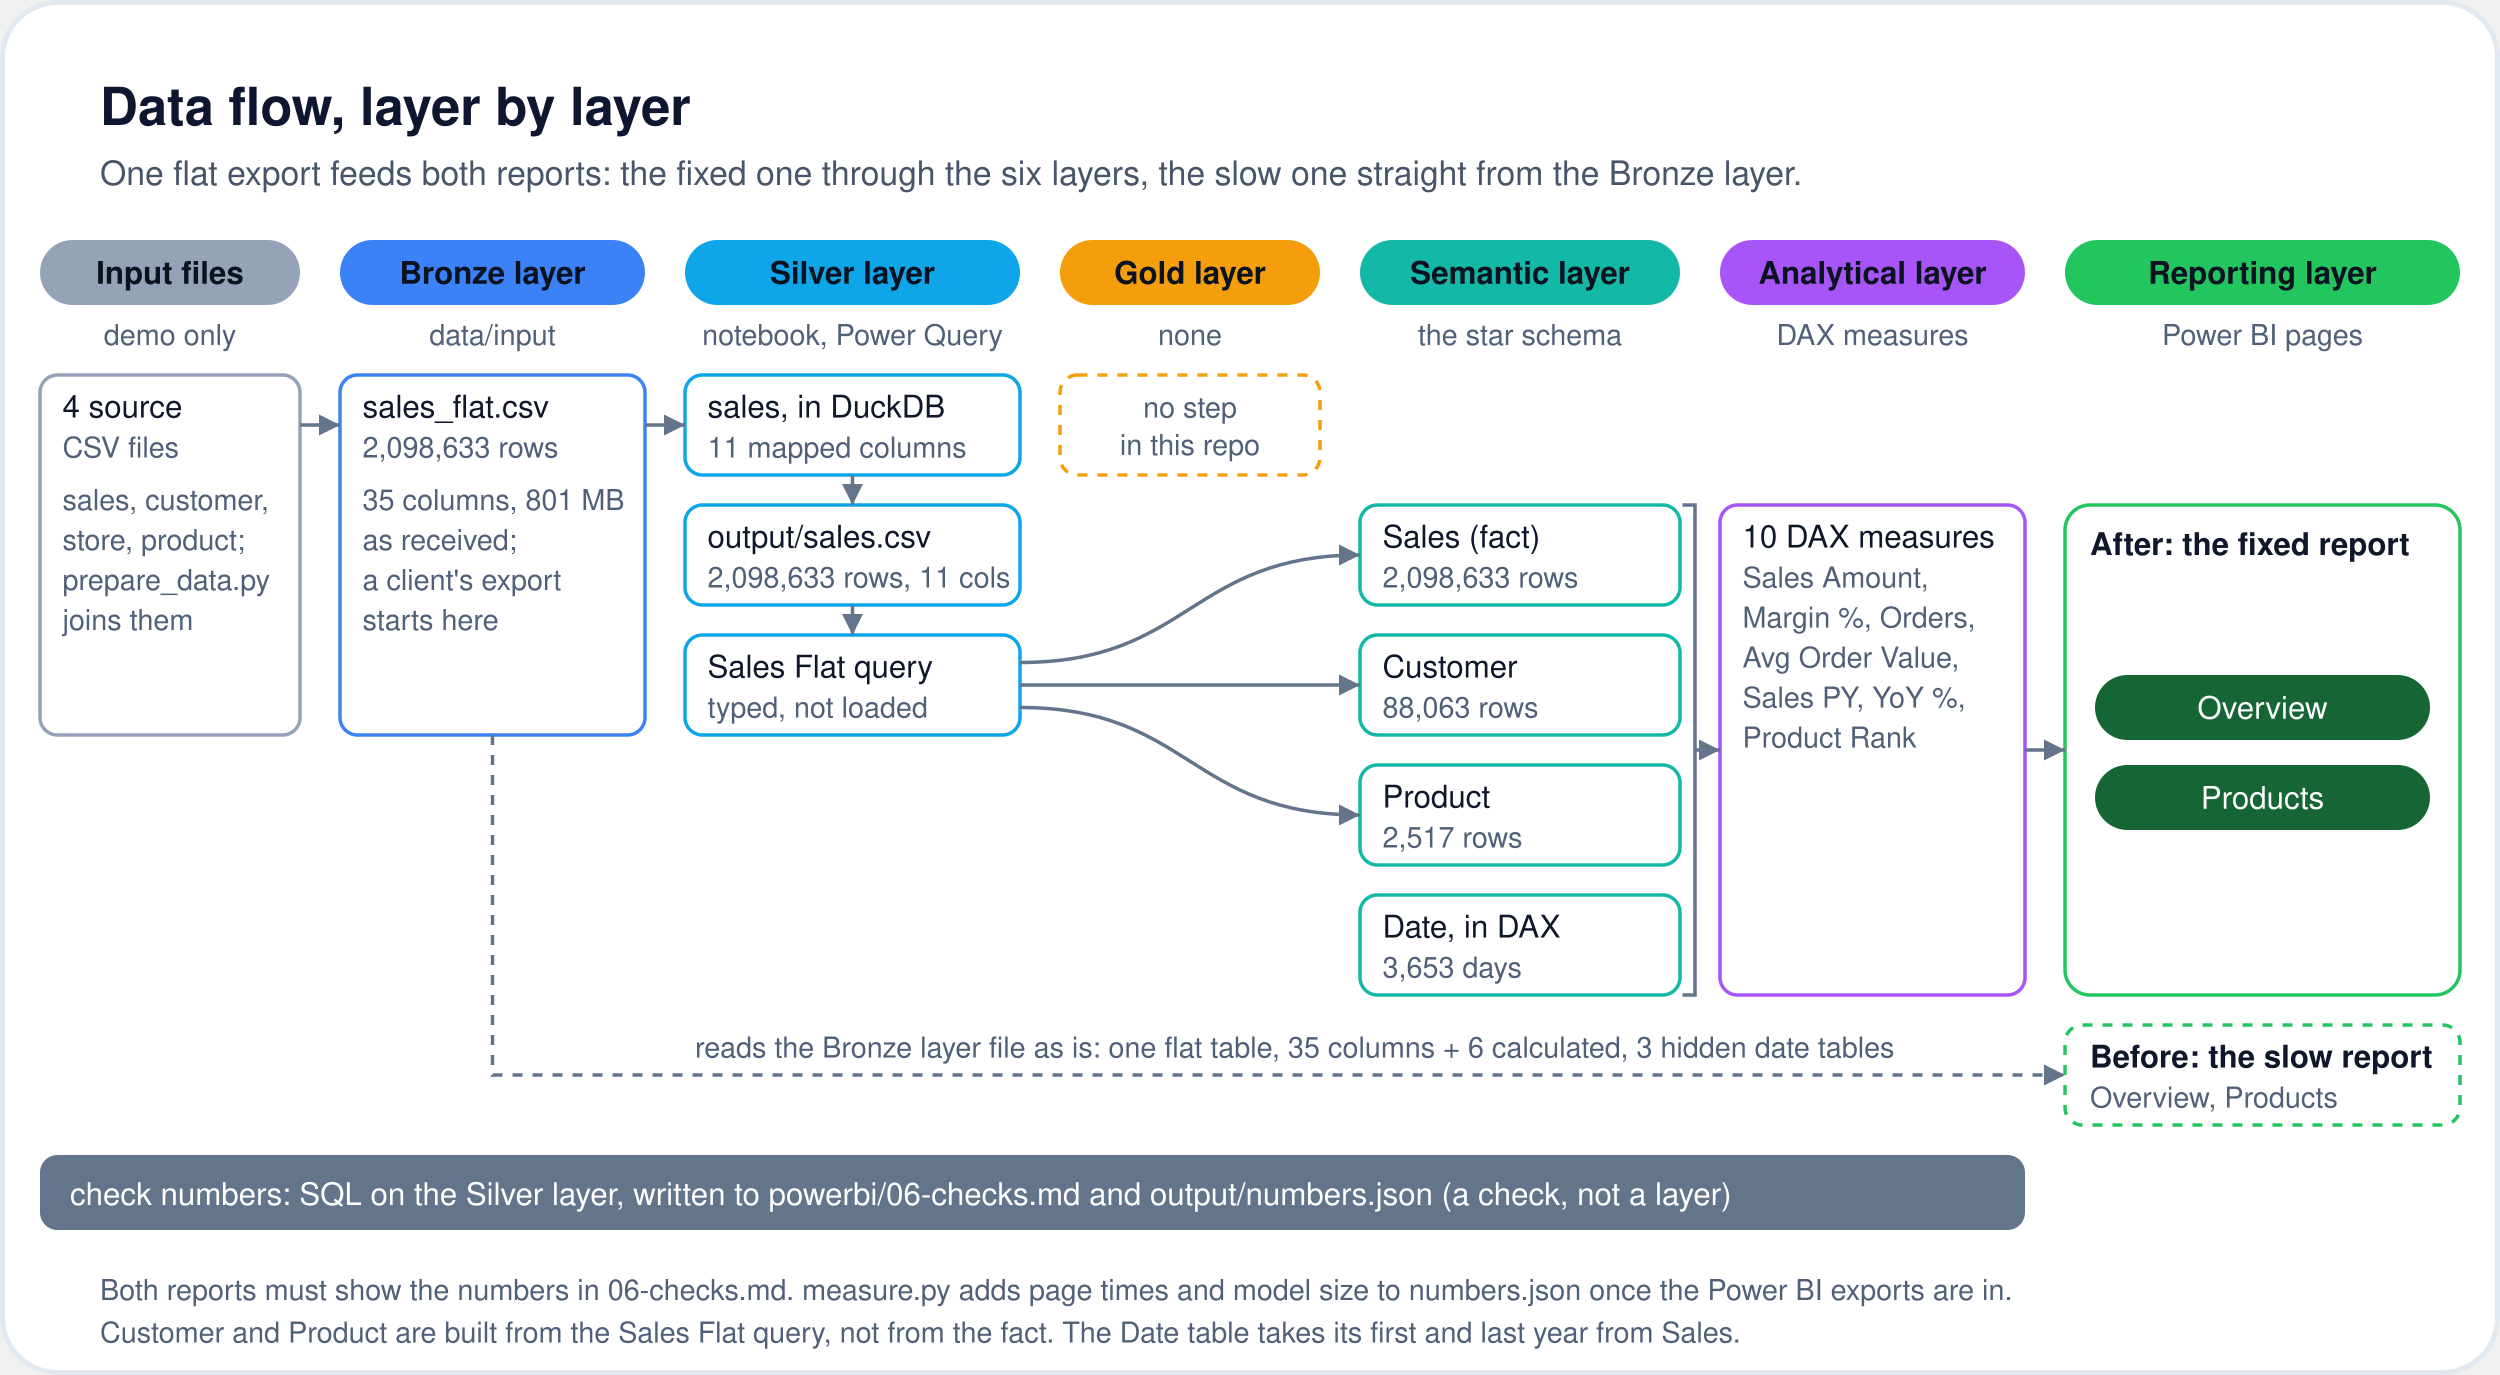
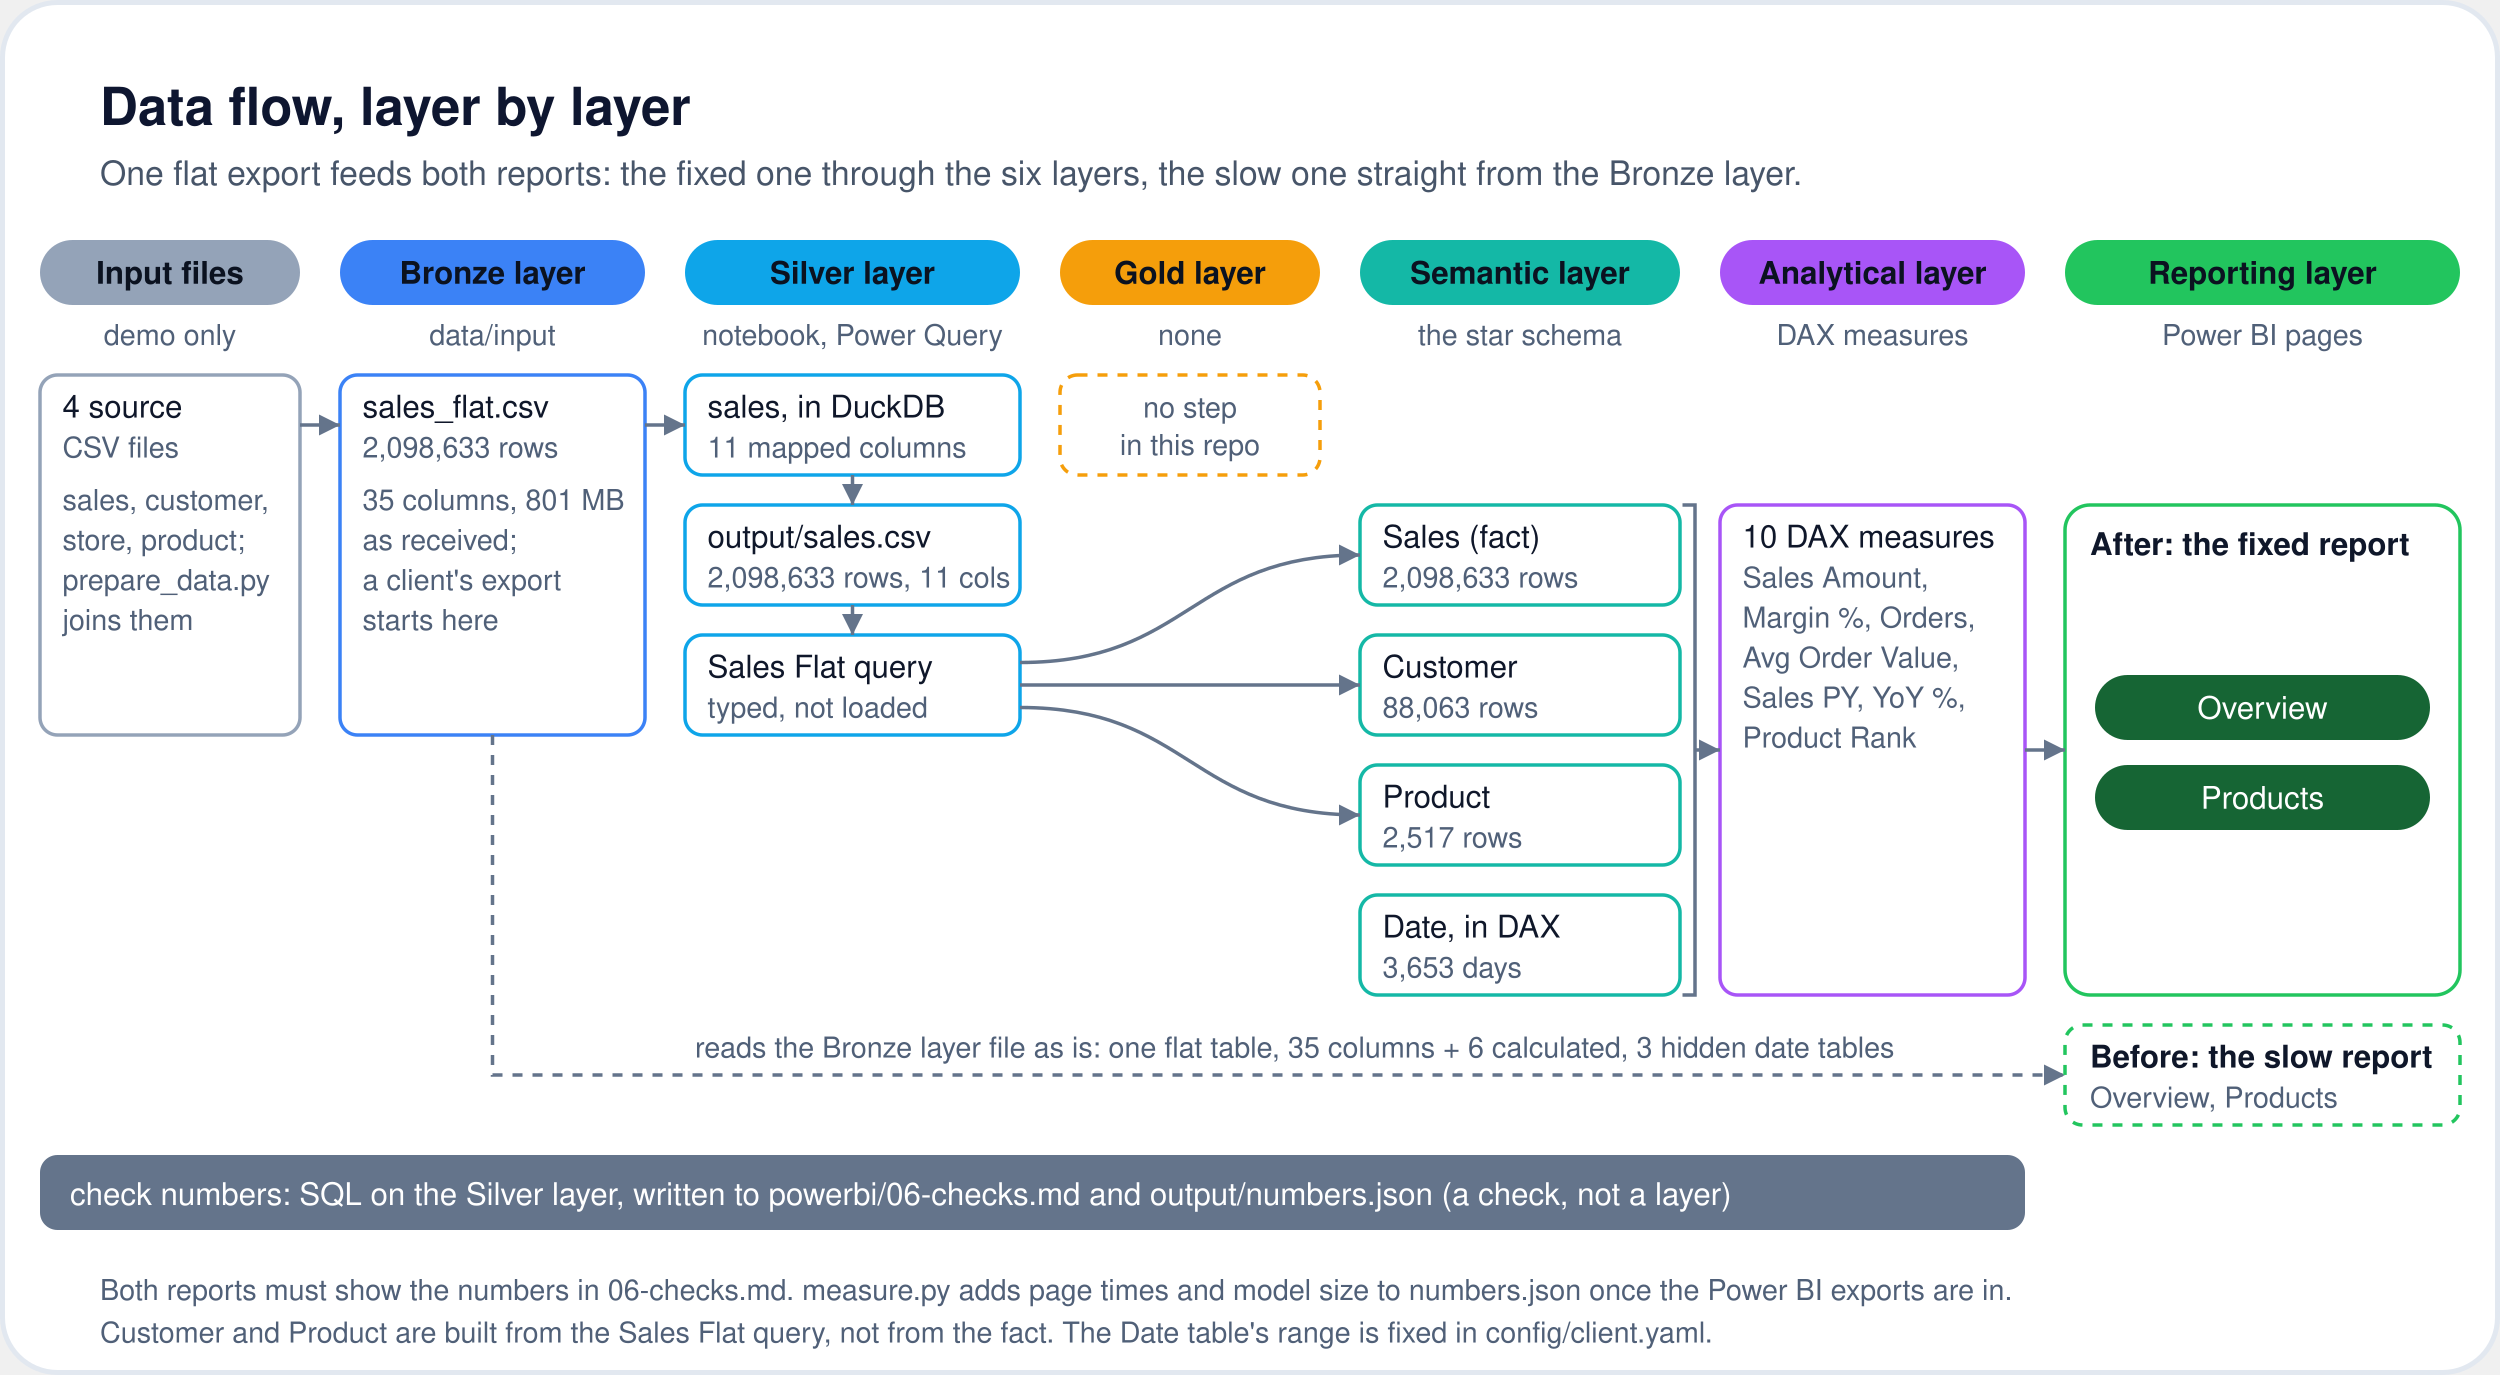
<svg xmlns="http://www.w3.org/2000/svg" viewBox="0 0 1000 550" width="1000" height="550" role="img" aria-label="Data flow through the six layers, left to right. Input files, demo only: prepare_data.py joins 4 source CSV files (sales, customer, store, product) into the flat export. Bronze layer: data/input/sales_flat.csv as received, 2,098,633 order lines, 35 columns, 801 MB; a client's own export starts here. Silver layer: the notebook loads the 11 mapped columns under standard names into DuckDB and writes output/sales.csv (2,098,633 rows, 11 columns); the Power Query query Sales Flat types it and is not loaded. Gold layer: no step in this repo. Semantic layer, the star schema built in Power Query: Sales fact (2,098,633 rows), Customer (88,063), Product (2,517) and Date (3,653 days, in DAX). Analytical layer: ten DAX measures. Reporting layer: the fixed report's Overview and Products pages. The slow report skips every layer: it reads the Bronze layer file as is into one flat table with 6 calculated columns and 3 hidden date tables. The check numbers both reports must show are worked out in SQL on the Silver layer and written to powerbi/06-checks.md and output/numbers.json; they are a check, not a layer.">
  <defs>
    <marker id="arrow" viewBox="0 0 10 10" refX="10" refY="5" markerWidth="6" markerHeight="6" orient="auto">
      <path d="M0 0 L10 5 L0 10 Z" fill="#64748B" />
    </marker>
  </defs>
  <style>
    text { font-family: "Segoe UI", -apple-system, Helvetica, Arial, sans-serif; }
    .title { font-size: 21px; font-weight: 700; fill: #0E1630; }
    .sub { font-size: 13.5px; fill: #475569; }
    .layer { font-size: 12.5px; font-weight: 700; fill: #0B1220; }
    .where { font-size: 11.5px; fill: #506078; }
    .name { font-size: 12.5px; fill: #0F172A; }
    .count { font-size: 11.5px; fill: #506078; }
    .col { font-size: 12.5px; fill: #1E293B; }
    .key { font-size: 11px; font-weight: 700; }
    .edge { fill: none; stroke: #64748B; stroke-width: 1.4; }
  </style>
  <rect x="1" y="1" width="998" height="548" rx="22" fill="#FFFFFF" stroke="#E2E8F0" stroke-width="2" />
  <text x="40" y="50" class="title">Data flow, layer by layer</text>
  <text x="40" y="74" class="sub">One flat export feeds both reports: the fixed one through the six layers, the slow one straight from the Bronze layer.</text>
  <rect x="16" y="96" width="104" height="26" rx="13" fill="#94A3B8" />
  <text x="68.0" y="113.5" class="layer" text-anchor="middle">Input files</text>
  <text x="68.0" y="138" class="where" text-anchor="middle">demo only</text>
  <rect x="136" y="96" width="122" height="26" rx="13" fill="#3B82F6" />
  <text x="197.0" y="113.5" class="layer" text-anchor="middle">Bronze layer</text>
  <text x="197.0" y="138" class="where" text-anchor="middle">data/input</text>
  <rect x="274" y="96" width="134" height="26" rx="13" fill="#0EA5E9" />
  <text x="341.0" y="113.5" class="layer" text-anchor="middle">Silver layer</text>
  <text x="341.0" y="138" class="where" text-anchor="middle">notebook, Power Query</text>
  <rect x="424" y="96" width="104" height="26" rx="13" fill="#F59E0B" />
  <text x="476.0" y="113.5" class="layer" text-anchor="middle">Gold layer</text>
  <text x="476.0" y="138" class="where" text-anchor="middle">none</text>
  <rect x="544" y="96" width="128" height="26" rx="13" fill="#14B8A6" />
  <text x="608.0" y="113.5" class="layer" text-anchor="middle">Semantic layer</text>
  <text x="608.0" y="138" class="where" text-anchor="middle">the star schema</text>
  <rect x="688" y="96" width="122" height="26" rx="13" fill="#A855F7" />
  <text x="749.0" y="113.5" class="layer" text-anchor="middle">Analytical layer</text>
  <text x="749.0" y="138" class="where" text-anchor="middle">DAX measures</text>
  <rect x="826" y="96" width="158" height="26" rx="13" fill="#22C55E" />
  <text x="905.0" y="113.5" class="layer" text-anchor="middle">Reporting layer</text>
  <text x="905.0" y="138" class="where" text-anchor="middle">Power BI pages</text>
  <rect x="16" y="150" width="104" height="144" rx="7" fill="#FFFFFF" stroke="#94A3B8" stroke-width="1.4" />
  <text x="25" y="167" class="name">4 source</text>
  <text x="25" y="183" class="count">CSV files</text>
  <text x="25" y="204" class="count">sales, customer,</text>
  <text x="25" y="220" class="count">store, product;</text>
  <text x="25" y="236" class="count">prepare_data.py</text>
  <text x="25" y="252" class="count">joins them</text>
  <rect x="136" y="150" width="122" height="144" rx="7" fill="#FFFFFF" stroke="#3B82F6" stroke-width="1.4" />
  <text x="145" y="167" class="name">sales_flat.csv</text>
  <text x="145" y="183" class="count">2,098,633 rows</text>
  <text x="145" y="204" class="count">35 columns, 801 MB</text>
  <text x="145" y="220" class="count">as received;</text>
  <text x="145" y="236" class="count">a client's export</text>
  <text x="145" y="252" class="count">starts here</text>
  <path d="M120 170.0 H136" class="edge" marker-end="url(#arrow)" />
  <rect x="274" y="150" width="134" height="40" rx="7" fill="#FFFFFF" stroke="#0EA5E9" stroke-width="1.4" />
  <text x="283" y="167" class="name">sales, in DuckDB</text>
  <text x="283" y="183" class="count">11 mapped columns</text>
  <rect x="274" y="202" width="134" height="40" rx="7" fill="#FFFFFF" stroke="#0EA5E9" stroke-width="1.4" />
  <text x="283" y="219" class="name">output/sales.csv</text>
  <text x="283" y="235" class="count">2,098,633 rows, 11 cols</text>
  <rect x="274" y="254" width="134" height="40" rx="7" fill="#FFFFFF" stroke="#0EA5E9" stroke-width="1.4" />
  <text x="283" y="271" class="name">Sales Flat query</text>
  <text x="283" y="287" class="count">typed, not loaded</text>
  <path d="M258 170.0 H274" class="edge" marker-end="url(#arrow)" />
  <path d="M341.0 190 V202" class="edge" marker-end="url(#arrow)" />
  <path d="M341.0 242 V254" class="edge" marker-end="url(#arrow)" />
  <rect x="424" y="150" width="104" height="40" rx="7" fill="none" stroke="#F59E0B" stroke-width="1.4" stroke-dasharray="4 4" />
  <text x="476.0" y="167" class="count" text-anchor="middle">no step</text>
  <text x="476.0" y="182" class="count" text-anchor="middle">in this repo</text>
  <rect x="544" y="202" width="128" height="40" rx="7" fill="#FFFFFF" stroke="#14B8A6" stroke-width="1.4" />
  <text x="553" y="219" class="name">Sales (fact)</text>
  <text x="553" y="235" class="count">2,098,633 rows</text>
  <rect x="544" y="254" width="128" height="40" rx="7" fill="#FFFFFF" stroke="#14B8A6" stroke-width="1.4" />
  <text x="553" y="271" class="name">Customer</text>
  <text x="553" y="287" class="count">88,063 rows</text>
  <rect x="544" y="306" width="128" height="40" rx="7" fill="#FFFFFF" stroke="#14B8A6" stroke-width="1.4" />
  <text x="553" y="323" class="name">Product</text>
  <text x="553" y="339" class="count">2,517 rows</text>
  <rect x="544" y="358" width="128" height="40" rx="7" fill="#FFFFFF" stroke="#14B8A6" stroke-width="1.4" />
  <text x="553" y="375" class="name">Date, in DAX</text>
  <text x="553" y="391" class="count">3,653 days</text>
  <path d="M408 265.0 C476.0 265.0 476.0 222.0 544 222.0" class="edge" marker-end="url(#arrow)" />
  <path d="M408 274.0 H544" class="edge" marker-end="url(#arrow)" />
  <path d="M408 283.0 C476.0 283.0 476.0 326.0 544 326.0" class="edge" marker-end="url(#arrow)" />
  <rect x="688" y="202" width="122" height="196" rx="7" fill="#FFFFFF" stroke="#A855F7" stroke-width="1.4" />
  <text x="697" y="219" class="name">10 DAX measures</text>
  <text x="697" y="235" class="count">Sales Amount,</text>
  <text x="697" y="251" class="count">Margin %, Orders,</text>
  <text x="697" y="267" class="count">Avg Order Value,</text>
  <text x="697" y="283" class="count">Sales PY, YoY %,</text>
  <text x="697" y="299" class="count">Product Rank</text>
  <path d="M673 202 H678 V398 H673" class="edge" stroke="#14B8A6" />
  <path d="M678 300.0 H688" class="edge" marker-end="url(#arrow)" />
  <rect x="826" y="202" width="158" height="196" rx="10" fill="#FFFFFF" stroke="#22C55E" stroke-width="1.4" />
  <text x="836" y="222" class="name" font-weight="700">After: the fixed report</text>
  <rect x="838" y="270.0" width="134" height="26" rx="13" fill="#166534" />
  <text x="905.0" y="287.5" class="name" text-anchor="middle" style="fill:#FFFFFF">Overview</text>
  <rect x="838" y="306.0" width="134" height="26" rx="13" fill="#166534" />
  <text x="905.0" y="323.5" class="name" text-anchor="middle" style="fill:#FFFFFF">Products</text>
  <path d="M810 300.0 H826" class="edge" marker-end="url(#arrow)" />
  <path d="M197.0 294 V430.0 H826" class="edge" stroke-dasharray="4 4" marker-end="url(#arrow)" />
  <text x="278" y="423.0" class="count">reads the Bronze layer file as is: one flat table, 35 columns + 6 calculated, 3 hidden date tables</text>
  <rect x="826" y="410" width="158" height="40" rx="7" fill="#FFFFFF" stroke="#22C55E" stroke-width="1.4" stroke-dasharray="4 4" />
  <text x="836" y="427" class="name" font-weight="700">Before: the slow report</text>
  <text x="836" y="443" class="count">Overview, Products</text>
  <rect x="16" y="462" width="794" height="30" rx="7" fill="#64748B" />
  <text x="28" y="482" class="name" style="fill:#FFFFFF">check numbers: SQL on the Silver layer, written to powerbi/06-checks.md and output/numbers.json (a check, not a layer)</text>
  <text x="40" y="520" class="where">Both reports must show the numbers in 06-checks.md. measure.py adds page times and model size to numbers.json once the Power BI exports are in.</text>
-   <text x="40" y="537" class="where">Customer and Product are built from the Sales Flat query, not from the fact. The Date table takes its first and last year from Sales.</text>
+   <text x="40" y="537" class="where">Customer and Product are built from the Sales Flat query, not from the fact. The Date table's range is fixed in config/client.yaml.</text>
</svg>
